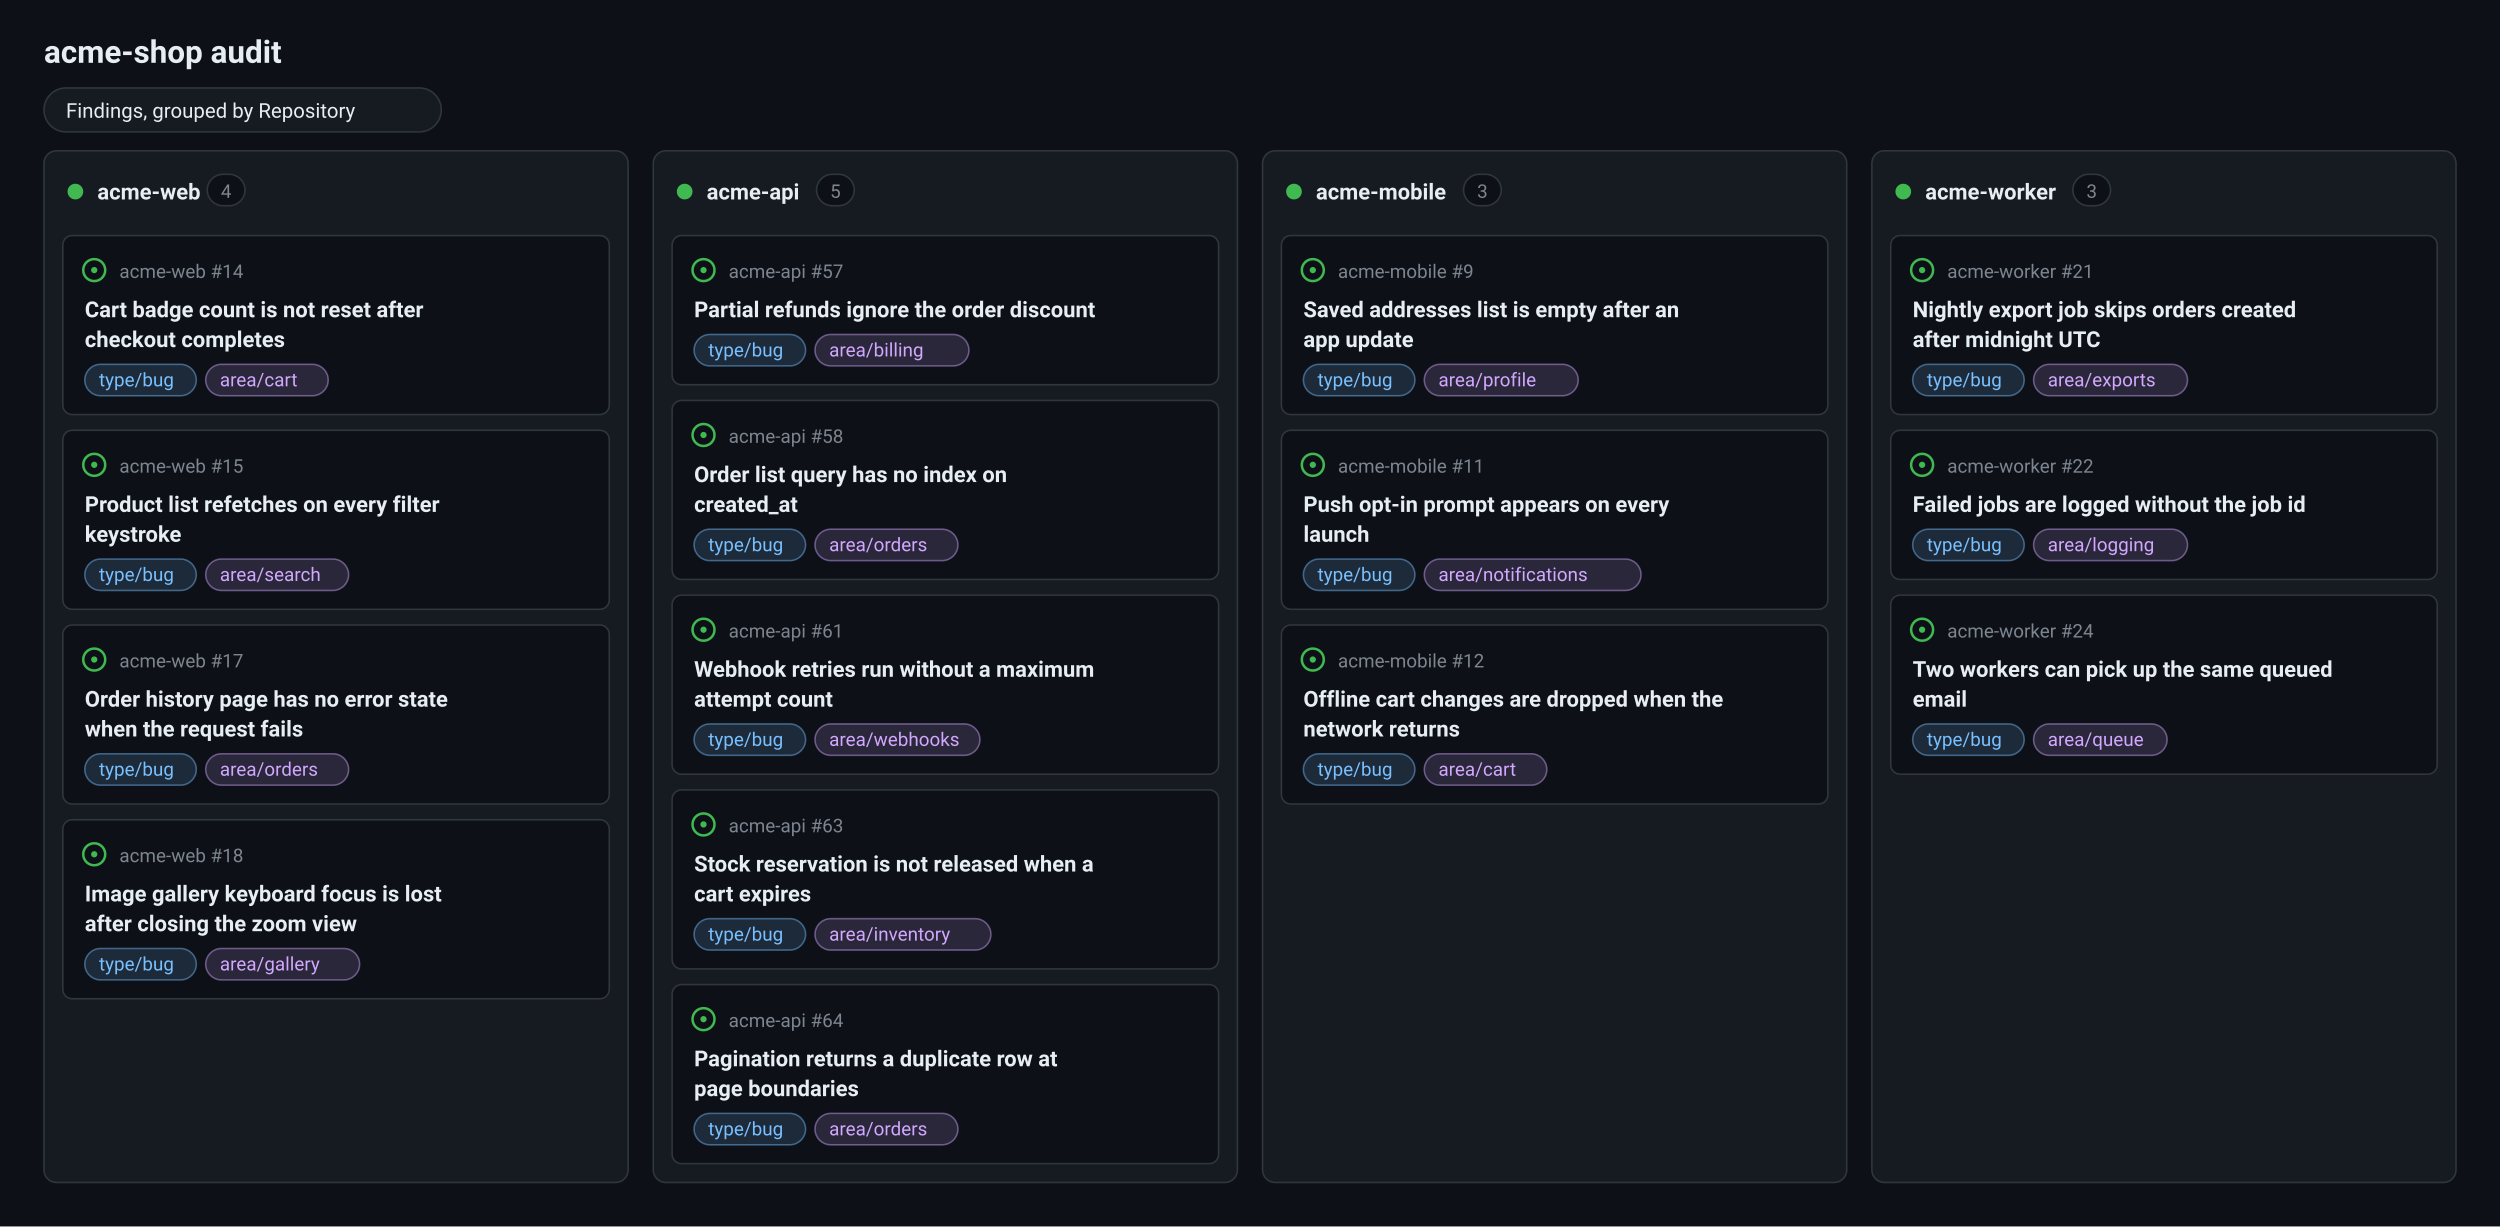
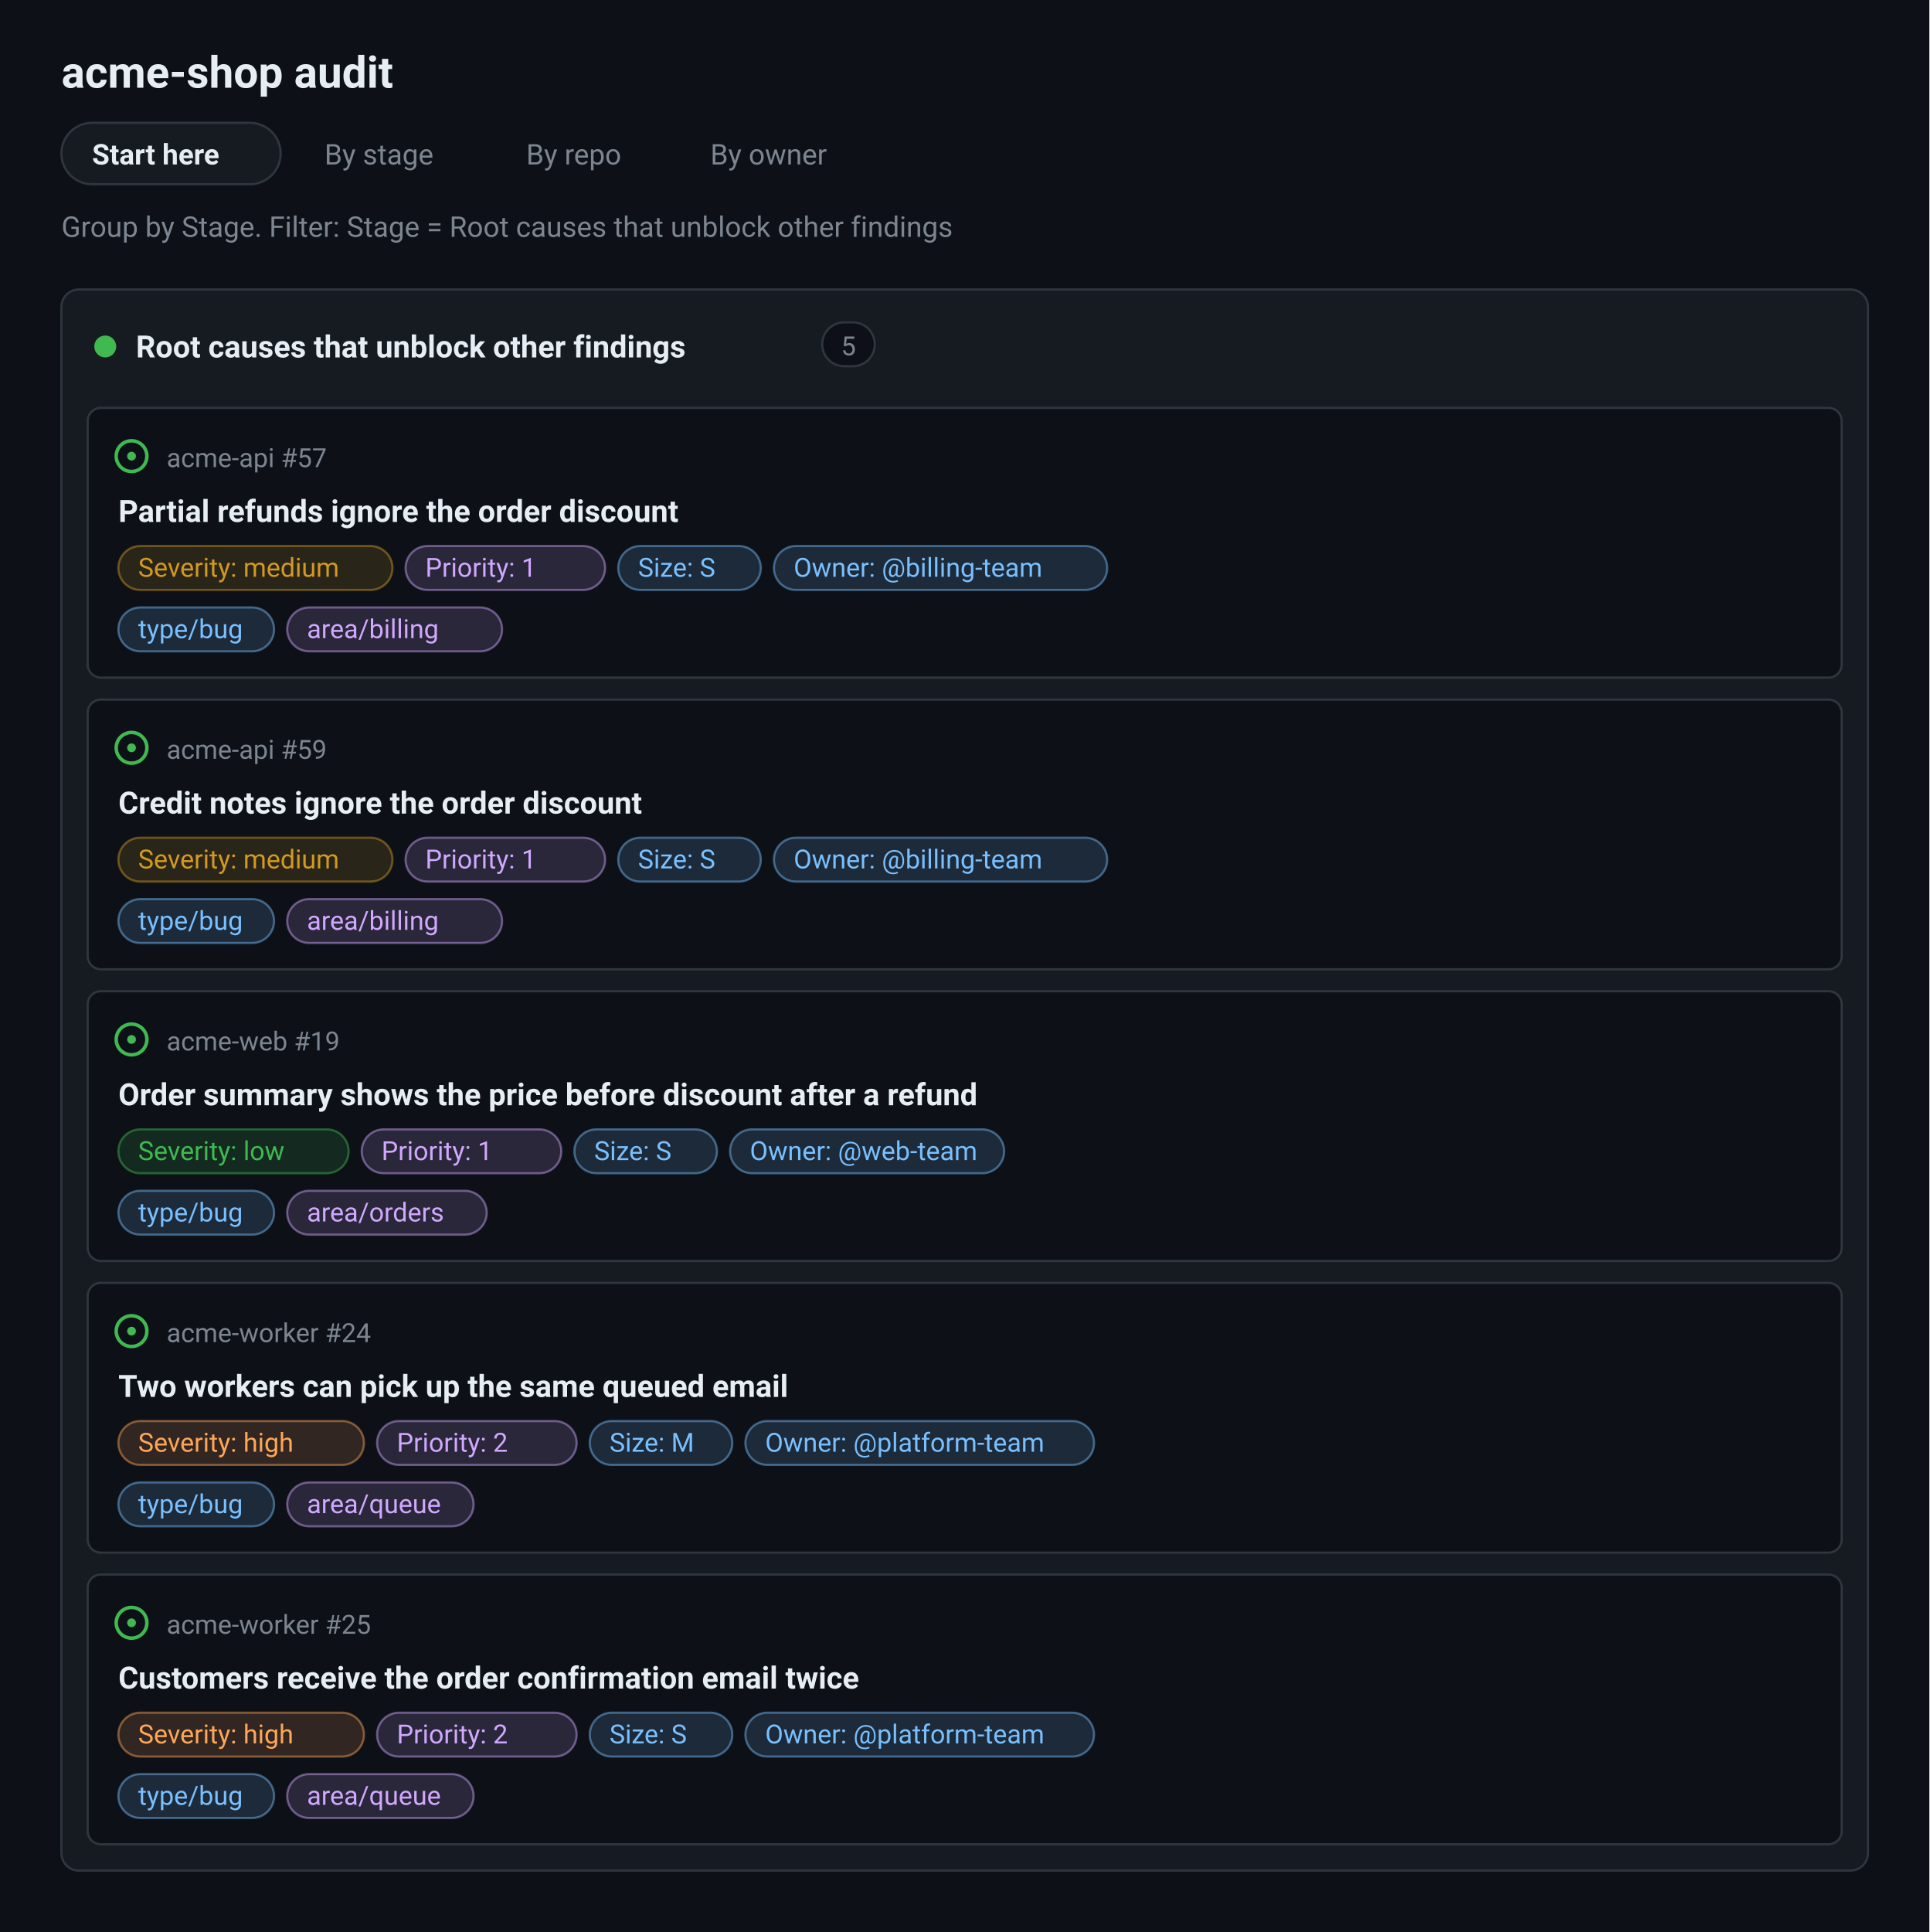
- <svg xmlns="http://www.w3.org/2000/svg" width="1592" height="781" viewBox="0 0 1592 781" font-family="system-ui, -apple-system, 'Segoe UI', Roboto, Helvetica, Arial, sans-serif" role="img" aria-label="Made-up GitHub Project board of audit findings, grouped by repository">
-   <rect x="0" y="0" width="1592" height="781" rx="0" fill="#0d1117" />
+ <svg xmlns="http://www.w3.org/2000/svg" width="880" height="881" viewBox="0 0 880 881" font-family="system-ui, -apple-system, 'Segoe UI', Roboto, Helvetica, Arial, sans-serif" role="img" aria-label="Made-up GitHub Project board of audit findings, view Start here">
+   <rect x="0" y="0" width="880" height="881" rx="0" fill="#0d1117" />
  <text x="28" y="40" font-size="20" fill="#e6edf3" font-weight="600">acme-shop audit</text>
-   <rect x="28" y="56" width="253" height="28" rx="14" fill="#161b22" stroke="#30363d" stroke-width="1" />
-   <text x="42" y="75" font-size="13" fill="#e6edf3">Findings, grouped by Repository</text>
-   <rect x="28" y="96" width="372" height="657" rx="8" fill="#161b22" stroke="#30363d" stroke-width="1" />
-   <circle cx="48" cy="122" r="5" fill="#3fb950" />
-   <text x="62" y="127" font-size="14" fill="#e6edf3" font-weight="600">acme-web</text>
-   <rect x="132" y="111" width="24" height="20" rx="10" fill="#0d1117" stroke="#30363d" stroke-width="1" />
-   <text x="144" y="126" font-size="12" fill="#7d8590" text-anchor="middle">4</text>
-   <rect x="40" y="150" width="348" height="114" rx="6" fill="#0d1117" stroke="#30363d" stroke-width="1" />
-   <circle cx="60" cy="172" r="7" fill="none" stroke="#3fb950" stroke-width="1.6" />
-   <circle cx="60" cy="172" r="2" fill="#3fb950" />
-   <text x="76" y="177" font-size="12" fill="#7d8590">acme-web #14</text>
-   <text x="54" y="202" font-size="14" fill="#e6edf3" font-weight="600">Cart badge count is not reset after</text>
-   <text x="54" y="221" font-size="14" fill="#e6edf3" font-weight="600">checkout completes</text>
-   <rect x="54" y="232" width="71" height="20" rx="10" fill="#79c0ff" fill-opacity="0.15" />
-   <rect x="54" y="232" width="71" height="20" rx="10" fill="none" stroke="#79c0ff" stroke-width="1" stroke-opacity="0.45" />
-   <text x="63" y="246" font-size="12" fill="#79c0ff">type/bug</text>
-   <rect x="131" y="232" width="78" height="20" rx="10" fill="#d2a8ff" fill-opacity="0.15" />
-   <rect x="131" y="232" width="78" height="20" rx="10" fill="none" stroke="#d2a8ff" stroke-width="1" stroke-opacity="0.45" />
-   <text x="140" y="246" font-size="12" fill="#d2a8ff">area/cart</text>
-   <rect x="40" y="274" width="348" height="114" rx="6" fill="#0d1117" stroke="#30363d" stroke-width="1" />
-   <circle cx="60" cy="296" r="7" fill="none" stroke="#3fb950" stroke-width="1.6" />
-   <circle cx="60" cy="296" r="2" fill="#3fb950" />
-   <text x="76" y="301" font-size="12" fill="#7d8590">acme-web #15</text>
-   <text x="54" y="326" font-size="14" fill="#e6edf3" font-weight="600">Product list refetches on every filter</text>
-   <text x="54" y="345" font-size="14" fill="#e6edf3" font-weight="600">keystroke</text>
-   <rect x="54" y="356" width="71" height="20" rx="10" fill="#79c0ff" fill-opacity="0.15" />
-   <rect x="54" y="356" width="71" height="20" rx="10" fill="none" stroke="#79c0ff" stroke-width="1" stroke-opacity="0.45" />
-   <text x="63" y="370" font-size="12" fill="#79c0ff">type/bug</text>
-   <rect x="131" y="356" width="91" height="20" rx="10" fill="#d2a8ff" fill-opacity="0.15" />
-   <rect x="131" y="356" width="91" height="20" rx="10" fill="none" stroke="#d2a8ff" stroke-width="1" stroke-opacity="0.45" />
-   <text x="140" y="370" font-size="12" fill="#d2a8ff">area/search</text>
-   <rect x="40" y="398" width="348" height="114" rx="6" fill="#0d1117" stroke="#30363d" stroke-width="1" />
-   <circle cx="60" cy="420" r="7" fill="none" stroke="#3fb950" stroke-width="1.6" />
-   <circle cx="60" cy="420" r="2" fill="#3fb950" />
-   <text x="76" y="425" font-size="12" fill="#7d8590">acme-web #17</text>
-   <text x="54" y="450" font-size="14" fill="#e6edf3" font-weight="600">Order history page has no error state</text>
-   <text x="54" y="469" font-size="14" fill="#e6edf3" font-weight="600">when the request fails</text>
-   <rect x="54" y="480" width="71" height="20" rx="10" fill="#79c0ff" fill-opacity="0.15" />
-   <rect x="54" y="480" width="71" height="20" rx="10" fill="none" stroke="#79c0ff" stroke-width="1" stroke-opacity="0.45" />
-   <text x="63" y="494" font-size="12" fill="#79c0ff">type/bug</text>
-   <rect x="131" y="480" width="91" height="20" rx="10" fill="#d2a8ff" fill-opacity="0.15" />
-   <rect x="131" y="480" width="91" height="20" rx="10" fill="none" stroke="#d2a8ff" stroke-width="1" stroke-opacity="0.45" />
-   <text x="140" y="494" font-size="12" fill="#d2a8ff">area/orders</text>
-   <rect x="40" y="522" width="348" height="114" rx="6" fill="#0d1117" stroke="#30363d" stroke-width="1" />
-   <circle cx="60" cy="544" r="7" fill="none" stroke="#3fb950" stroke-width="1.6" />
-   <circle cx="60" cy="544" r="2" fill="#3fb950" />
-   <text x="76" y="549" font-size="12" fill="#7d8590">acme-web #18</text>
-   <text x="54" y="574" font-size="14" fill="#e6edf3" font-weight="600">Image gallery keyboard focus is lost</text>
-   <text x="54" y="593" font-size="14" fill="#e6edf3" font-weight="600">after closing the zoom view</text>
-   <rect x="54" y="604" width="71" height="20" rx="10" fill="#79c0ff" fill-opacity="0.15" />
-   <rect x="54" y="604" width="71" height="20" rx="10" fill="none" stroke="#79c0ff" stroke-width="1" stroke-opacity="0.45" />
-   <text x="63" y="618" font-size="12" fill="#79c0ff">type/bug</text>
-   <rect x="131" y="604" width="98" height="20" rx="10" fill="#d2a8ff" fill-opacity="0.15" />
-   <rect x="131" y="604" width="98" height="20" rx="10" fill="none" stroke="#d2a8ff" stroke-width="1" stroke-opacity="0.45" />
-   <text x="140" y="618" font-size="12" fill="#d2a8ff">area/gallery</text>
-   <rect x="416" y="96" width="372" height="657" rx="8" fill="#161b22" stroke="#30363d" stroke-width="1" />
-   <circle cx="436" cy="122" r="5" fill="#3fb950" />
-   <text x="450" y="127" font-size="14" fill="#e6edf3" font-weight="600">acme-api</text>
-   <rect x="520" y="111" width="24" height="20" rx="10" fill="#0d1117" stroke="#30363d" stroke-width="1" />
-   <text x="532" y="126" font-size="12" fill="#7d8590" text-anchor="middle">5</text>
-   <rect x="428" y="150" width="348" height="95" rx="6" fill="#0d1117" stroke="#30363d" stroke-width="1" />
-   <circle cx="448" cy="172" r="7" fill="none" stroke="#3fb950" stroke-width="1.6" />
-   <circle cx="448" cy="172" r="2" fill="#3fb950" />
-   <text x="464" y="177" font-size="12" fill="#7d8590">acme-api #57</text>
-   <text x="442" y="202" font-size="14" fill="#e6edf3" font-weight="600">Partial refunds ignore the order discount</text>
-   <rect x="442" y="213" width="71" height="20" rx="10" fill="#79c0ff" fill-opacity="0.15" />
-   <rect x="442" y="213" width="71" height="20" rx="10" fill="none" stroke="#79c0ff" stroke-width="1" stroke-opacity="0.45" />
-   <text x="451" y="227" font-size="12" fill="#79c0ff">type/bug</text>
-   <rect x="519" y="213" width="98" height="20" rx="10" fill="#d2a8ff" fill-opacity="0.15" />
-   <rect x="519" y="213" width="98" height="20" rx="10" fill="none" stroke="#d2a8ff" stroke-width="1" stroke-opacity="0.45" />
-   <text x="528" y="227" font-size="12" fill="#d2a8ff">area/billing</text>
-   <rect x="428" y="255" width="348" height="114" rx="6" fill="#0d1117" stroke="#30363d" stroke-width="1" />
-   <circle cx="448" cy="277" r="7" fill="none" stroke="#3fb950" stroke-width="1.6" />
-   <circle cx="448" cy="277" r="2" fill="#3fb950" />
-   <text x="464" y="282" font-size="12" fill="#7d8590">acme-api #58</text>
-   <text x="442" y="307" font-size="14" fill="#e6edf3" font-weight="600">Order list query has no index on</text>
-   <text x="442" y="326" font-size="14" fill="#e6edf3" font-weight="600">created_at</text>
-   <rect x="442" y="337" width="71" height="20" rx="10" fill="#79c0ff" fill-opacity="0.15" />
-   <rect x="442" y="337" width="71" height="20" rx="10" fill="none" stroke="#79c0ff" stroke-width="1" stroke-opacity="0.45" />
-   <text x="451" y="351" font-size="12" fill="#79c0ff">type/bug</text>
-   <rect x="519" y="337" width="91" height="20" rx="10" fill="#d2a8ff" fill-opacity="0.15" />
-   <rect x="519" y="337" width="91" height="20" rx="10" fill="none" stroke="#d2a8ff" stroke-width="1" stroke-opacity="0.45" />
-   <text x="528" y="351" font-size="12" fill="#d2a8ff">area/orders</text>
-   <rect x="428" y="379" width="348" height="114" rx="6" fill="#0d1117" stroke="#30363d" stroke-width="1" />
-   <circle cx="448" cy="401" r="7" fill="none" stroke="#3fb950" stroke-width="1.6" />
-   <circle cx="448" cy="401" r="2" fill="#3fb950" />
-   <text x="464" y="406" font-size="12" fill="#7d8590">acme-api #61</text>
-   <text x="442" y="431" font-size="14" fill="#e6edf3" font-weight="600">Webhook retries run without a maximum</text>
-   <text x="442" y="450" font-size="14" fill="#e6edf3" font-weight="600">attempt count</text>
-   <rect x="442" y="461" width="71" height="20" rx="10" fill="#79c0ff" fill-opacity="0.15" />
-   <rect x="442" y="461" width="71" height="20" rx="10" fill="none" stroke="#79c0ff" stroke-width="1" stroke-opacity="0.45" />
-   <text x="451" y="475" font-size="12" fill="#79c0ff">type/bug</text>
-   <rect x="519" y="461" width="105" height="20" rx="10" fill="#d2a8ff" fill-opacity="0.15" />
-   <rect x="519" y="461" width="105" height="20" rx="10" fill="none" stroke="#d2a8ff" stroke-width="1" stroke-opacity="0.45" />
-   <text x="528" y="475" font-size="12" fill="#d2a8ff">area/webhooks</text>
-   <rect x="428" y="503" width="348" height="114" rx="6" fill="#0d1117" stroke="#30363d" stroke-width="1" />
-   <circle cx="448" cy="525" r="7" fill="none" stroke="#3fb950" stroke-width="1.6" />
-   <circle cx="448" cy="525" r="2" fill="#3fb950" />
-   <text x="464" y="530" font-size="12" fill="#7d8590">acme-api #63</text>
-   <text x="442" y="555" font-size="14" fill="#e6edf3" font-weight="600">Stock reservation is not released when a</text>
-   <text x="442" y="574" font-size="14" fill="#e6edf3" font-weight="600">cart expires</text>
-   <rect x="442" y="585" width="71" height="20" rx="10" fill="#79c0ff" fill-opacity="0.15" />
-   <rect x="442" y="585" width="71" height="20" rx="10" fill="none" stroke="#79c0ff" stroke-width="1" stroke-opacity="0.45" />
-   <text x="451" y="599" font-size="12" fill="#79c0ff">type/bug</text>
-   <rect x="519" y="585" width="112" height="20" rx="10" fill="#d2a8ff" fill-opacity="0.15" />
-   <rect x="519" y="585" width="112" height="20" rx="10" fill="none" stroke="#d2a8ff" stroke-width="1" stroke-opacity="0.45" />
-   <text x="528" y="599" font-size="12" fill="#d2a8ff">area/inventory</text>
-   <rect x="428" y="627" width="348" height="114" rx="6" fill="#0d1117" stroke="#30363d" stroke-width="1" />
-   <circle cx="448" cy="649" r="7" fill="none" stroke="#3fb950" stroke-width="1.6" />
-   <circle cx="448" cy="649" r="2" fill="#3fb950" />
-   <text x="464" y="654" font-size="12" fill="#7d8590">acme-api #64</text>
-   <text x="442" y="679" font-size="14" fill="#e6edf3" font-weight="600">Pagination returns a duplicate row at</text>
-   <text x="442" y="698" font-size="14" fill="#e6edf3" font-weight="600">page boundaries</text>
-   <rect x="442" y="709" width="71" height="20" rx="10" fill="#79c0ff" fill-opacity="0.15" />
-   <rect x="442" y="709" width="71" height="20" rx="10" fill="none" stroke="#79c0ff" stroke-width="1" stroke-opacity="0.45" />
-   <text x="451" y="723" font-size="12" fill="#79c0ff">type/bug</text>
-   <rect x="519" y="709" width="91" height="20" rx="10" fill="#d2a8ff" fill-opacity="0.15" />
-   <rect x="519" y="709" width="91" height="20" rx="10" fill="none" stroke="#d2a8ff" stroke-width="1" stroke-opacity="0.45" />
-   <text x="528" y="723" font-size="12" fill="#d2a8ff">area/orders</text>
-   <rect x="804" y="96" width="372" height="657" rx="8" fill="#161b22" stroke="#30363d" stroke-width="1" />
-   <circle cx="824" cy="122" r="5" fill="#3fb950" />
-   <text x="838" y="127" font-size="14" fill="#e6edf3" font-weight="600">acme-mobile</text>
-   <rect x="932" y="111" width="24" height="20" rx="10" fill="#0d1117" stroke="#30363d" stroke-width="1" />
-   <text x="944" y="126" font-size="12" fill="#7d8590" text-anchor="middle">3</text>
-   <rect x="816" y="150" width="348" height="114" rx="6" fill="#0d1117" stroke="#30363d" stroke-width="1" />
-   <circle cx="836" cy="172" r="7" fill="none" stroke="#3fb950" stroke-width="1.6" />
-   <circle cx="836" cy="172" r="2" fill="#3fb950" />
-   <text x="852" y="177" font-size="12" fill="#7d8590">acme-mobile #9</text>
-   <text x="830" y="202" font-size="14" fill="#e6edf3" font-weight="600">Saved addresses list is empty after an</text>
-   <text x="830" y="221" font-size="14" fill="#e6edf3" font-weight="600">app update</text>
-   <rect x="830" y="232" width="71" height="20" rx="10" fill="#79c0ff" fill-opacity="0.15" />
-   <rect x="830" y="232" width="71" height="20" rx="10" fill="none" stroke="#79c0ff" stroke-width="1" stroke-opacity="0.45" />
-   <text x="839" y="246" font-size="12" fill="#79c0ff">type/bug</text>
-   <rect x="907" y="232" width="98" height="20" rx="10" fill="#d2a8ff" fill-opacity="0.15" />
-   <rect x="907" y="232" width="98" height="20" rx="10" fill="none" stroke="#d2a8ff" stroke-width="1" stroke-opacity="0.45" />
-   <text x="916" y="246" font-size="12" fill="#d2a8ff">area/profile</text>
-   <rect x="816" y="274" width="348" height="114" rx="6" fill="#0d1117" stroke="#30363d" stroke-width="1" />
-   <circle cx="836" cy="296" r="7" fill="none" stroke="#3fb950" stroke-width="1.6" />
-   <circle cx="836" cy="296" r="2" fill="#3fb950" />
-   <text x="852" y="301" font-size="12" fill="#7d8590">acme-mobile #11</text>
-   <text x="830" y="326" font-size="14" fill="#e6edf3" font-weight="600">Push opt-in prompt appears on every</text>
-   <text x="830" y="345" font-size="14" fill="#e6edf3" font-weight="600">launch</text>
-   <rect x="830" y="356" width="71" height="20" rx="10" fill="#79c0ff" fill-opacity="0.15" />
-   <rect x="830" y="356" width="71" height="20" rx="10" fill="none" stroke="#79c0ff" stroke-width="1" stroke-opacity="0.45" />
-   <text x="839" y="370" font-size="12" fill="#79c0ff">type/bug</text>
-   <rect x="907" y="356" width="138" height="20" rx="10" fill="#d2a8ff" fill-opacity="0.15" />
-   <rect x="907" y="356" width="138" height="20" rx="10" fill="none" stroke="#d2a8ff" stroke-width="1" stroke-opacity="0.45" />
-   <text x="916" y="370" font-size="12" fill="#d2a8ff">area/notifications</text>
-   <rect x="816" y="398" width="348" height="114" rx="6" fill="#0d1117" stroke="#30363d" stroke-width="1" />
-   <circle cx="836" cy="420" r="7" fill="none" stroke="#3fb950" stroke-width="1.6" />
-   <circle cx="836" cy="420" r="2" fill="#3fb950" />
-   <text x="852" y="425" font-size="12" fill="#7d8590">acme-mobile #12</text>
-   <text x="830" y="450" font-size="14" fill="#e6edf3" font-weight="600">Offline cart changes are dropped when the</text>
-   <text x="830" y="469" font-size="14" fill="#e6edf3" font-weight="600">network returns</text>
-   <rect x="830" y="480" width="71" height="20" rx="10" fill="#79c0ff" fill-opacity="0.15" />
-   <rect x="830" y="480" width="71" height="20" rx="10" fill="none" stroke="#79c0ff" stroke-width="1" stroke-opacity="0.45" />
-   <text x="839" y="494" font-size="12" fill="#79c0ff">type/bug</text>
-   <rect x="907" y="480" width="78" height="20" rx="10" fill="#d2a8ff" fill-opacity="0.15" />
-   <rect x="907" y="480" width="78" height="20" rx="10" fill="none" stroke="#d2a8ff" stroke-width="1" stroke-opacity="0.45" />
-   <text x="916" y="494" font-size="12" fill="#d2a8ff">area/cart</text>
-   <rect x="1192" y="96" width="372" height="657" rx="8" fill="#161b22" stroke="#30363d" stroke-width="1" />
-   <circle cx="1212" cy="122" r="5" fill="#3fb950" />
-   <text x="1226" y="127" font-size="14" fill="#e6edf3" font-weight="600">acme-worker</text>
-   <rect x="1320" y="111" width="24" height="20" rx="10" fill="#0d1117" stroke="#30363d" stroke-width="1" />
-   <text x="1332" y="126" font-size="12" fill="#7d8590" text-anchor="middle">3</text>
-   <rect x="1204" y="150" width="348" height="114" rx="6" fill="#0d1117" stroke="#30363d" stroke-width="1" />
-   <circle cx="1224" cy="172" r="7" fill="none" stroke="#3fb950" stroke-width="1.6" />
-   <circle cx="1224" cy="172" r="2" fill="#3fb950" />
-   <text x="1240" y="177" font-size="12" fill="#7d8590">acme-worker #21</text>
-   <text x="1218" y="202" font-size="14" fill="#e6edf3" font-weight="600">Nightly export job skips orders created</text>
-   <text x="1218" y="221" font-size="14" fill="#e6edf3" font-weight="600">after midnight UTC</text>
-   <rect x="1218" y="232" width="71" height="20" rx="10" fill="#79c0ff" fill-opacity="0.15" />
-   <rect x="1218" y="232" width="71" height="20" rx="10" fill="none" stroke="#79c0ff" stroke-width="1" stroke-opacity="0.45" />
-   <text x="1227" y="246" font-size="12" fill="#79c0ff">type/bug</text>
-   <rect x="1295" y="232" width="98" height="20" rx="10" fill="#d2a8ff" fill-opacity="0.15" />
-   <rect x="1295" y="232" width="98" height="20" rx="10" fill="none" stroke="#d2a8ff" stroke-width="1" stroke-opacity="0.45" />
-   <text x="1304" y="246" font-size="12" fill="#d2a8ff">area/exports</text>
-   <rect x="1204" y="274" width="348" height="95" rx="6" fill="#0d1117" stroke="#30363d" stroke-width="1" />
-   <circle cx="1224" cy="296" r="7" fill="none" stroke="#3fb950" stroke-width="1.6" />
-   <circle cx="1224" cy="296" r="2" fill="#3fb950" />
-   <text x="1240" y="301" font-size="12" fill="#7d8590">acme-worker #22</text>
-   <text x="1218" y="326" font-size="14" fill="#e6edf3" font-weight="600">Failed jobs are logged without the job id</text>
-   <rect x="1218" y="337" width="71" height="20" rx="10" fill="#79c0ff" fill-opacity="0.15" />
-   <rect x="1218" y="337" width="71" height="20" rx="10" fill="none" stroke="#79c0ff" stroke-width="1" stroke-opacity="0.45" />
-   <text x="1227" y="351" font-size="12" fill="#79c0ff">type/bug</text>
-   <rect x="1295" y="337" width="98" height="20" rx="10" fill="#d2a8ff" fill-opacity="0.15" />
-   <rect x="1295" y="337" width="98" height="20" rx="10" fill="none" stroke="#d2a8ff" stroke-width="1" stroke-opacity="0.45" />
-   <text x="1304" y="351" font-size="12" fill="#d2a8ff">area/logging</text>
-   <rect x="1204" y="379" width="348" height="114" rx="6" fill="#0d1117" stroke="#30363d" stroke-width="1" />
-   <circle cx="1224" cy="401" r="7" fill="none" stroke="#3fb950" stroke-width="1.6" />
-   <circle cx="1224" cy="401" r="2" fill="#3fb950" />
-   <text x="1240" y="406" font-size="12" fill="#7d8590">acme-worker #24</text>
-   <text x="1218" y="431" font-size="14" fill="#e6edf3" font-weight="600">Two workers can pick up the same queued</text>
-   <text x="1218" y="450" font-size="14" fill="#e6edf3" font-weight="600">email</text>
-   <rect x="1218" y="461" width="71" height="20" rx="10" fill="#79c0ff" fill-opacity="0.15" />
-   <rect x="1218" y="461" width="71" height="20" rx="10" fill="none" stroke="#79c0ff" stroke-width="1" stroke-opacity="0.45" />
-   <text x="1227" y="475" font-size="12" fill="#79c0ff">type/bug</text>
-   <rect x="1295" y="461" width="85" height="20" rx="10" fill="#d2a8ff" fill-opacity="0.15" />
-   <rect x="1295" y="461" width="85" height="20" rx="10" fill="none" stroke="#d2a8ff" stroke-width="1" stroke-opacity="0.45" />
-   <text x="1304" y="475" font-size="12" fill="#d2a8ff">area/queue</text>
+   <rect x="28" y="56" width="100" height="28" rx="14" fill="#161b22" stroke="#30363d" stroke-width="1" />
+   <text x="42" y="75" font-size="13" fill="#e6edf3" font-weight="600">Start here</text>
+   <rect x="134" y="56" width="86" height="28" rx="14" fill="#0d1117" stroke="#0d1117" stroke-width="1" />
+   <text x="148" y="75" font-size="13" fill="#7d8590">By stage</text>
+   <rect x="226" y="56" width="78" height="28" rx="14" fill="#0d1117" stroke="#0d1117" stroke-width="1" />
+   <text x="240" y="75" font-size="13" fill="#7d8590">By repo</text>
+   <rect x="310" y="56" width="86" height="28" rx="14" fill="#0d1117" stroke="#0d1117" stroke-width="1" />
+   <text x="324" y="75" font-size="13" fill="#7d8590">By owner</text>
+   <text x="28" y="108" font-size="13" fill="#7d8590">Group by Stage. Filter: Stage = Root causes that unblock other findings</text>
+   <rect x="28" y="132" width="824" height="721" rx="8" fill="#161b22" stroke="#30363d" stroke-width="1" />
+   <circle cx="48" cy="158" r="5" fill="#3fb950" />
+   <text x="62" y="163" font-size="14" fill="#e6edf3" font-weight="600">Root causes that unblock other findings</text>
+   <rect x="375" y="147" width="24" height="20" rx="10" fill="#0d1117" stroke="#30363d" stroke-width="1" />
+   <text x="387" y="162" font-size="12" fill="#7d8590" text-anchor="middle">5</text>
+   <rect x="40" y="186" width="800" height="123" rx="6" fill="#0d1117" stroke="#30363d" stroke-width="1" />
+   <circle cx="60" cy="208" r="7" fill="none" stroke="#3fb950" stroke-width="1.6" />
+   <circle cx="60" cy="208" r="2" fill="#3fb950" />
+   <text x="76" y="213" font-size="12" fill="#7d8590">acme-api #57</text>
+   <text x="54" y="238" font-size="14" fill="#e6edf3" font-weight="600">Partial refunds ignore the order discount</text>
+   <rect x="54" y="249" width="125" height="20" rx="10" fill="#d29922" fill-opacity="0.15" />
+   <rect x="54" y="249" width="125" height="20" rx="10" fill="none" stroke="#d29922" stroke-width="1" stroke-opacity="0.45" />
+   <text x="63" y="263" font-size="12" fill="#d29922">Severity: medium</text>
+   <rect x="185" y="249" width="91" height="20" rx="10" fill="#d2a8ff" fill-opacity="0.15" />
+   <rect x="185" y="249" width="91" height="20" rx="10" fill="none" stroke="#d2a8ff" stroke-width="1" stroke-opacity="0.45" />
+   <text x="194" y="263" font-size="12" fill="#d2a8ff">Priority: 1</text>
+   <rect x="282" y="249" width="65" height="20" rx="10" fill="#79c0ff" fill-opacity="0.15" />
+   <rect x="282" y="249" width="65" height="20" rx="10" fill="none" stroke="#79c0ff" stroke-width="1" stroke-opacity="0.45" />
+   <text x="291" y="263" font-size="12" fill="#79c0ff">Size: S</text>
+   <rect x="353" y="249" width="152" height="20" rx="10" fill="#79c0ff" fill-opacity="0.15" />
+   <rect x="353" y="249" width="152" height="20" rx="10" fill="none" stroke="#79c0ff" stroke-width="1" stroke-opacity="0.45" />
+   <text x="362" y="263" font-size="12" fill="#79c0ff">Owner: @billing-team</text>
+   <rect x="54" y="277" width="71" height="20" rx="10" fill="#79c0ff" fill-opacity="0.15" />
+   <rect x="54" y="277" width="71" height="20" rx="10" fill="none" stroke="#79c0ff" stroke-width="1" stroke-opacity="0.45" />
+   <text x="63" y="291" font-size="12" fill="#79c0ff">type/bug</text>
+   <rect x="131" y="277" width="98" height="20" rx="10" fill="#d2a8ff" fill-opacity="0.15" />
+   <rect x="131" y="277" width="98" height="20" rx="10" fill="none" stroke="#d2a8ff" stroke-width="1" stroke-opacity="0.45" />
+   <text x="140" y="291" font-size="12" fill="#d2a8ff">area/billing</text>
+   <rect x="40" y="319" width="800" height="123" rx="6" fill="#0d1117" stroke="#30363d" stroke-width="1" />
+   <circle cx="60" cy="341" r="7" fill="none" stroke="#3fb950" stroke-width="1.6" />
+   <circle cx="60" cy="341" r="2" fill="#3fb950" />
+   <text x="76" y="346" font-size="12" fill="#7d8590">acme-api #59</text>
+   <text x="54" y="371" font-size="14" fill="#e6edf3" font-weight="600">Credit notes ignore the order discount</text>
+   <rect x="54" y="382" width="125" height="20" rx="10" fill="#d29922" fill-opacity="0.15" />
+   <rect x="54" y="382" width="125" height="20" rx="10" fill="none" stroke="#d29922" stroke-width="1" stroke-opacity="0.45" />
+   <text x="63" y="396" font-size="12" fill="#d29922">Severity: medium</text>
+   <rect x="185" y="382" width="91" height="20" rx="10" fill="#d2a8ff" fill-opacity="0.15" />
+   <rect x="185" y="382" width="91" height="20" rx="10" fill="none" stroke="#d2a8ff" stroke-width="1" stroke-opacity="0.45" />
+   <text x="194" y="396" font-size="12" fill="#d2a8ff">Priority: 1</text>
+   <rect x="282" y="382" width="65" height="20" rx="10" fill="#79c0ff" fill-opacity="0.15" />
+   <rect x="282" y="382" width="65" height="20" rx="10" fill="none" stroke="#79c0ff" stroke-width="1" stroke-opacity="0.45" />
+   <text x="291" y="396" font-size="12" fill="#79c0ff">Size: S</text>
+   <rect x="353" y="382" width="152" height="20" rx="10" fill="#79c0ff" fill-opacity="0.15" />
+   <rect x="353" y="382" width="152" height="20" rx="10" fill="none" stroke="#79c0ff" stroke-width="1" stroke-opacity="0.45" />
+   <text x="362" y="396" font-size="12" fill="#79c0ff">Owner: @billing-team</text>
+   <rect x="54" y="410" width="71" height="20" rx="10" fill="#79c0ff" fill-opacity="0.15" />
+   <rect x="54" y="410" width="71" height="20" rx="10" fill="none" stroke="#79c0ff" stroke-width="1" stroke-opacity="0.45" />
+   <text x="63" y="424" font-size="12" fill="#79c0ff">type/bug</text>
+   <rect x="131" y="410" width="98" height="20" rx="10" fill="#d2a8ff" fill-opacity="0.15" />
+   <rect x="131" y="410" width="98" height="20" rx="10" fill="none" stroke="#d2a8ff" stroke-width="1" stroke-opacity="0.45" />
+   <text x="140" y="424" font-size="12" fill="#d2a8ff">area/billing</text>
+   <rect x="40" y="452" width="800" height="123" rx="6" fill="#0d1117" stroke="#30363d" stroke-width="1" />
+   <circle cx="60" cy="474" r="7" fill="none" stroke="#3fb950" stroke-width="1.6" />
+   <circle cx="60" cy="474" r="2" fill="#3fb950" />
+   <text x="76" y="479" font-size="12" fill="#7d8590">acme-web #19</text>
+   <text x="54" y="504" font-size="14" fill="#e6edf3" font-weight="600">Order summary shows the price before discount after a refund</text>
+   <rect x="54" y="515" width="105" height="20" rx="10" fill="#3fb950" fill-opacity="0.15" />
+   <rect x="54" y="515" width="105" height="20" rx="10" fill="none" stroke="#3fb950" stroke-width="1" stroke-opacity="0.45" />
+   <text x="63" y="529" font-size="12" fill="#3fb950">Severity: low</text>
+   <rect x="165" y="515" width="91" height="20" rx="10" fill="#d2a8ff" fill-opacity="0.15" />
+   <rect x="165" y="515" width="91" height="20" rx="10" fill="none" stroke="#d2a8ff" stroke-width="1" stroke-opacity="0.45" />
+   <text x="174" y="529" font-size="12" fill="#d2a8ff">Priority: 1</text>
+   <rect x="262" y="515" width="65" height="20" rx="10" fill="#79c0ff" fill-opacity="0.15" />
+   <rect x="262" y="515" width="65" height="20" rx="10" fill="none" stroke="#79c0ff" stroke-width="1" stroke-opacity="0.45" />
+   <text x="271" y="529" font-size="12" fill="#79c0ff">Size: S</text>
+   <rect x="333" y="515" width="125" height="20" rx="10" fill="#79c0ff" fill-opacity="0.15" />
+   <rect x="333" y="515" width="125" height="20" rx="10" fill="none" stroke="#79c0ff" stroke-width="1" stroke-opacity="0.45" />
+   <text x="342" y="529" font-size="12" fill="#79c0ff">Owner: @web-team</text>
+   <rect x="54" y="543" width="71" height="20" rx="10" fill="#79c0ff" fill-opacity="0.15" />
+   <rect x="54" y="543" width="71" height="20" rx="10" fill="none" stroke="#79c0ff" stroke-width="1" stroke-opacity="0.45" />
+   <text x="63" y="557" font-size="12" fill="#79c0ff">type/bug</text>
+   <rect x="131" y="543" width="91" height="20" rx="10" fill="#d2a8ff" fill-opacity="0.15" />
+   <rect x="131" y="543" width="91" height="20" rx="10" fill="none" stroke="#d2a8ff" stroke-width="1" stroke-opacity="0.45" />
+   <text x="140" y="557" font-size="12" fill="#d2a8ff">area/orders</text>
+   <rect x="40" y="585" width="800" height="123" rx="6" fill="#0d1117" stroke="#30363d" stroke-width="1" />
+   <circle cx="60" cy="607" r="7" fill="none" stroke="#3fb950" stroke-width="1.6" />
+   <circle cx="60" cy="607" r="2" fill="#3fb950" />
+   <text x="76" y="612" font-size="12" fill="#7d8590">acme-worker #24</text>
+   <text x="54" y="637" font-size="14" fill="#e6edf3" font-weight="600">Two workers can pick up the same queued email</text>
+   <rect x="54" y="648" width="112" height="20" rx="10" fill="#ffa657" fill-opacity="0.15" />
+   <rect x="54" y="648" width="112" height="20" rx="10" fill="none" stroke="#ffa657" stroke-width="1" stroke-opacity="0.45" />
+   <text x="63" y="662" font-size="12" fill="#ffa657">Severity: high</text>
+   <rect x="172" y="648" width="91" height="20" rx="10" fill="#d2a8ff" fill-opacity="0.15" />
+   <rect x="172" y="648" width="91" height="20" rx="10" fill="none" stroke="#d2a8ff" stroke-width="1" stroke-opacity="0.45" />
+   <text x="181" y="662" font-size="12" fill="#d2a8ff">Priority: 2</text>
+   <rect x="269" y="648" width="65" height="20" rx="10" fill="#79c0ff" fill-opacity="0.15" />
+   <rect x="269" y="648" width="65" height="20" rx="10" fill="none" stroke="#79c0ff" stroke-width="1" stroke-opacity="0.45" />
+   <text x="278" y="662" font-size="12" fill="#79c0ff">Size: M</text>
+   <rect x="340" y="648" width="159" height="20" rx="10" fill="#79c0ff" fill-opacity="0.15" />
+   <rect x="340" y="648" width="159" height="20" rx="10" fill="none" stroke="#79c0ff" stroke-width="1" stroke-opacity="0.45" />
+   <text x="349" y="662" font-size="12" fill="#79c0ff">Owner: @platform-team</text>
+   <rect x="54" y="676" width="71" height="20" rx="10" fill="#79c0ff" fill-opacity="0.15" />
+   <rect x="54" y="676" width="71" height="20" rx="10" fill="none" stroke="#79c0ff" stroke-width="1" stroke-opacity="0.45" />
+   <text x="63" y="690" font-size="12" fill="#79c0ff">type/bug</text>
+   <rect x="131" y="676" width="85" height="20" rx="10" fill="#d2a8ff" fill-opacity="0.15" />
+   <rect x="131" y="676" width="85" height="20" rx="10" fill="none" stroke="#d2a8ff" stroke-width="1" stroke-opacity="0.45" />
+   <text x="140" y="690" font-size="12" fill="#d2a8ff">area/queue</text>
+   <rect x="40" y="718" width="800" height="123" rx="6" fill="#0d1117" stroke="#30363d" stroke-width="1" />
+   <circle cx="60" cy="740" r="7" fill="none" stroke="#3fb950" stroke-width="1.6" />
+   <circle cx="60" cy="740" r="2" fill="#3fb950" />
+   <text x="76" y="745" font-size="12" fill="#7d8590">acme-worker #25</text>
+   <text x="54" y="770" font-size="14" fill="#e6edf3" font-weight="600">Customers receive the order confirmation email twice</text>
+   <rect x="54" y="781" width="112" height="20" rx="10" fill="#ffa657" fill-opacity="0.15" />
+   <rect x="54" y="781" width="112" height="20" rx="10" fill="none" stroke="#ffa657" stroke-width="1" stroke-opacity="0.45" />
+   <text x="63" y="795" font-size="12" fill="#ffa657">Severity: high</text>
+   <rect x="172" y="781" width="91" height="20" rx="10" fill="#d2a8ff" fill-opacity="0.15" />
+   <rect x="172" y="781" width="91" height="20" rx="10" fill="none" stroke="#d2a8ff" stroke-width="1" stroke-opacity="0.45" />
+   <text x="181" y="795" font-size="12" fill="#d2a8ff">Priority: 2</text>
+   <rect x="269" y="781" width="65" height="20" rx="10" fill="#79c0ff" fill-opacity="0.15" />
+   <rect x="269" y="781" width="65" height="20" rx="10" fill="none" stroke="#79c0ff" stroke-width="1" stroke-opacity="0.45" />
+   <text x="278" y="795" font-size="12" fill="#79c0ff">Size: S</text>
+   <rect x="340" y="781" width="159" height="20" rx="10" fill="#79c0ff" fill-opacity="0.15" />
+   <rect x="340" y="781" width="159" height="20" rx="10" fill="none" stroke="#79c0ff" stroke-width="1" stroke-opacity="0.45" />
+   <text x="349" y="795" font-size="12" fill="#79c0ff">Owner: @platform-team</text>
+   <rect x="54" y="809" width="71" height="20" rx="10" fill="#79c0ff" fill-opacity="0.15" />
+   <rect x="54" y="809" width="71" height="20" rx="10" fill="none" stroke="#79c0ff" stroke-width="1" stroke-opacity="0.45" />
+   <text x="63" y="823" font-size="12" fill="#79c0ff">type/bug</text>
+   <rect x="131" y="809" width="85" height="20" rx="10" fill="#d2a8ff" fill-opacity="0.15" />
+   <rect x="131" y="809" width="85" height="20" rx="10" fill="none" stroke="#d2a8ff" stroke-width="1" stroke-opacity="0.45" />
+   <text x="140" y="823" font-size="12" fill="#d2a8ff">area/queue</text>
</svg>
